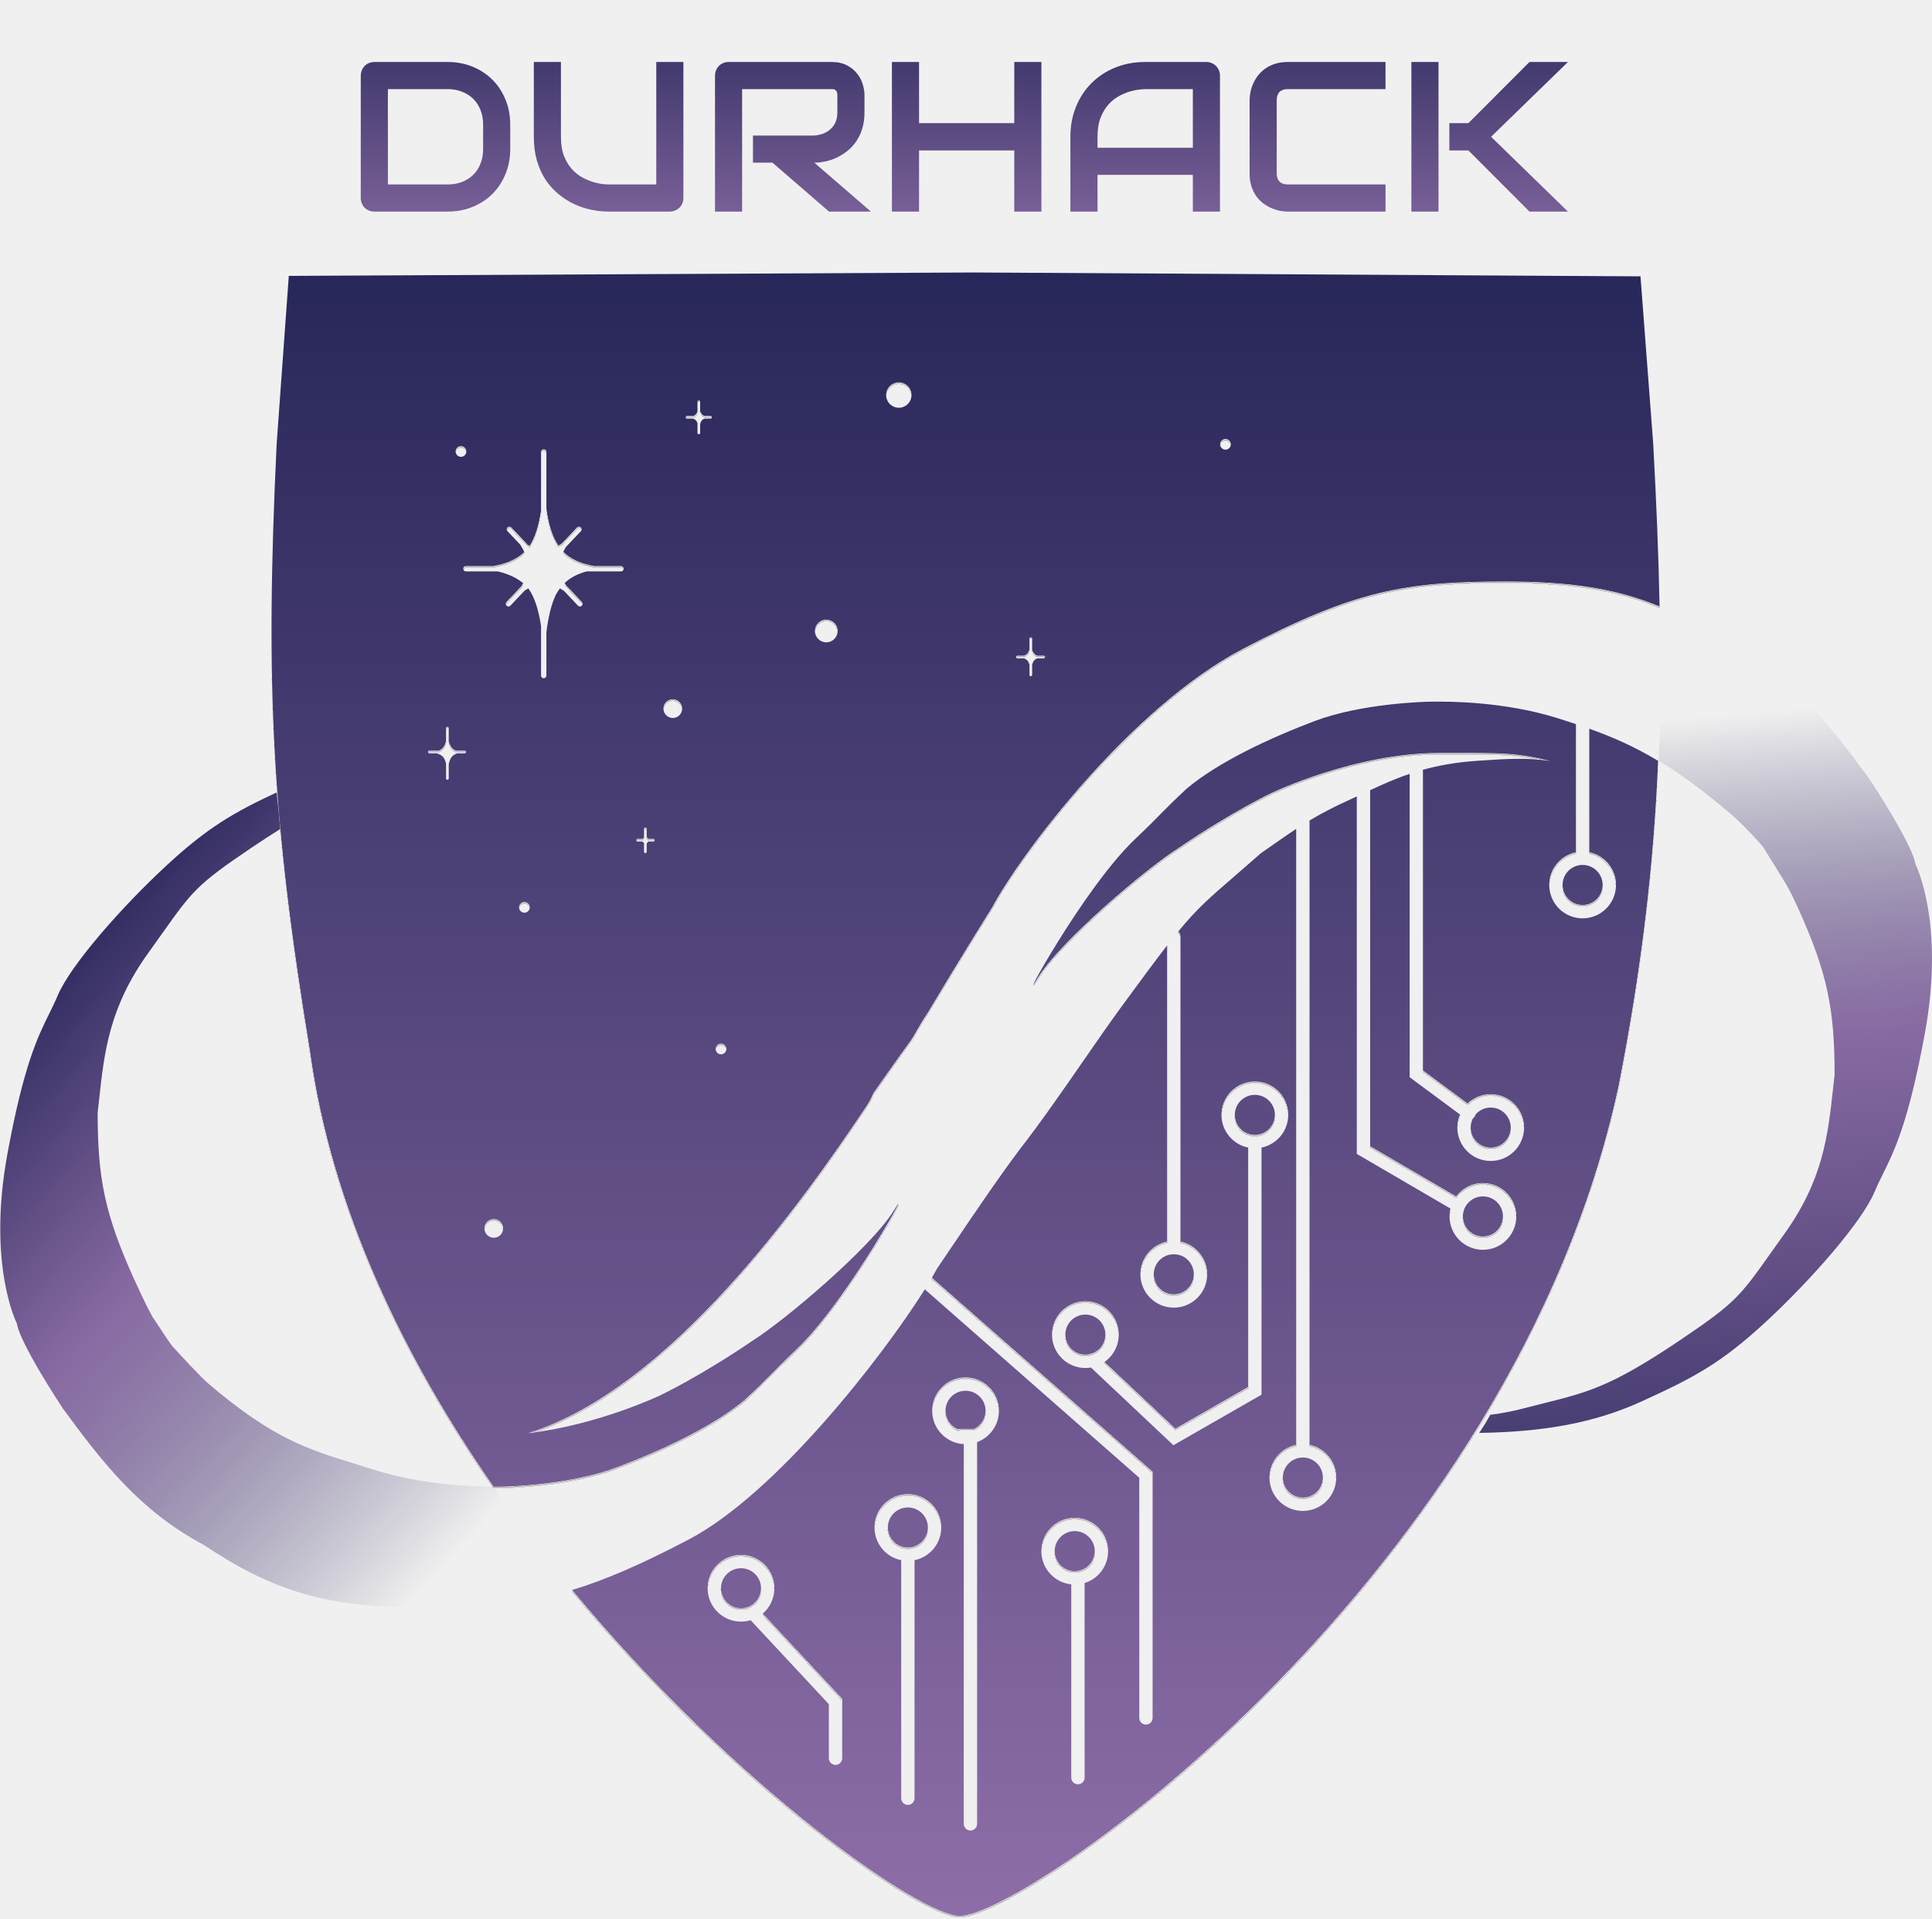
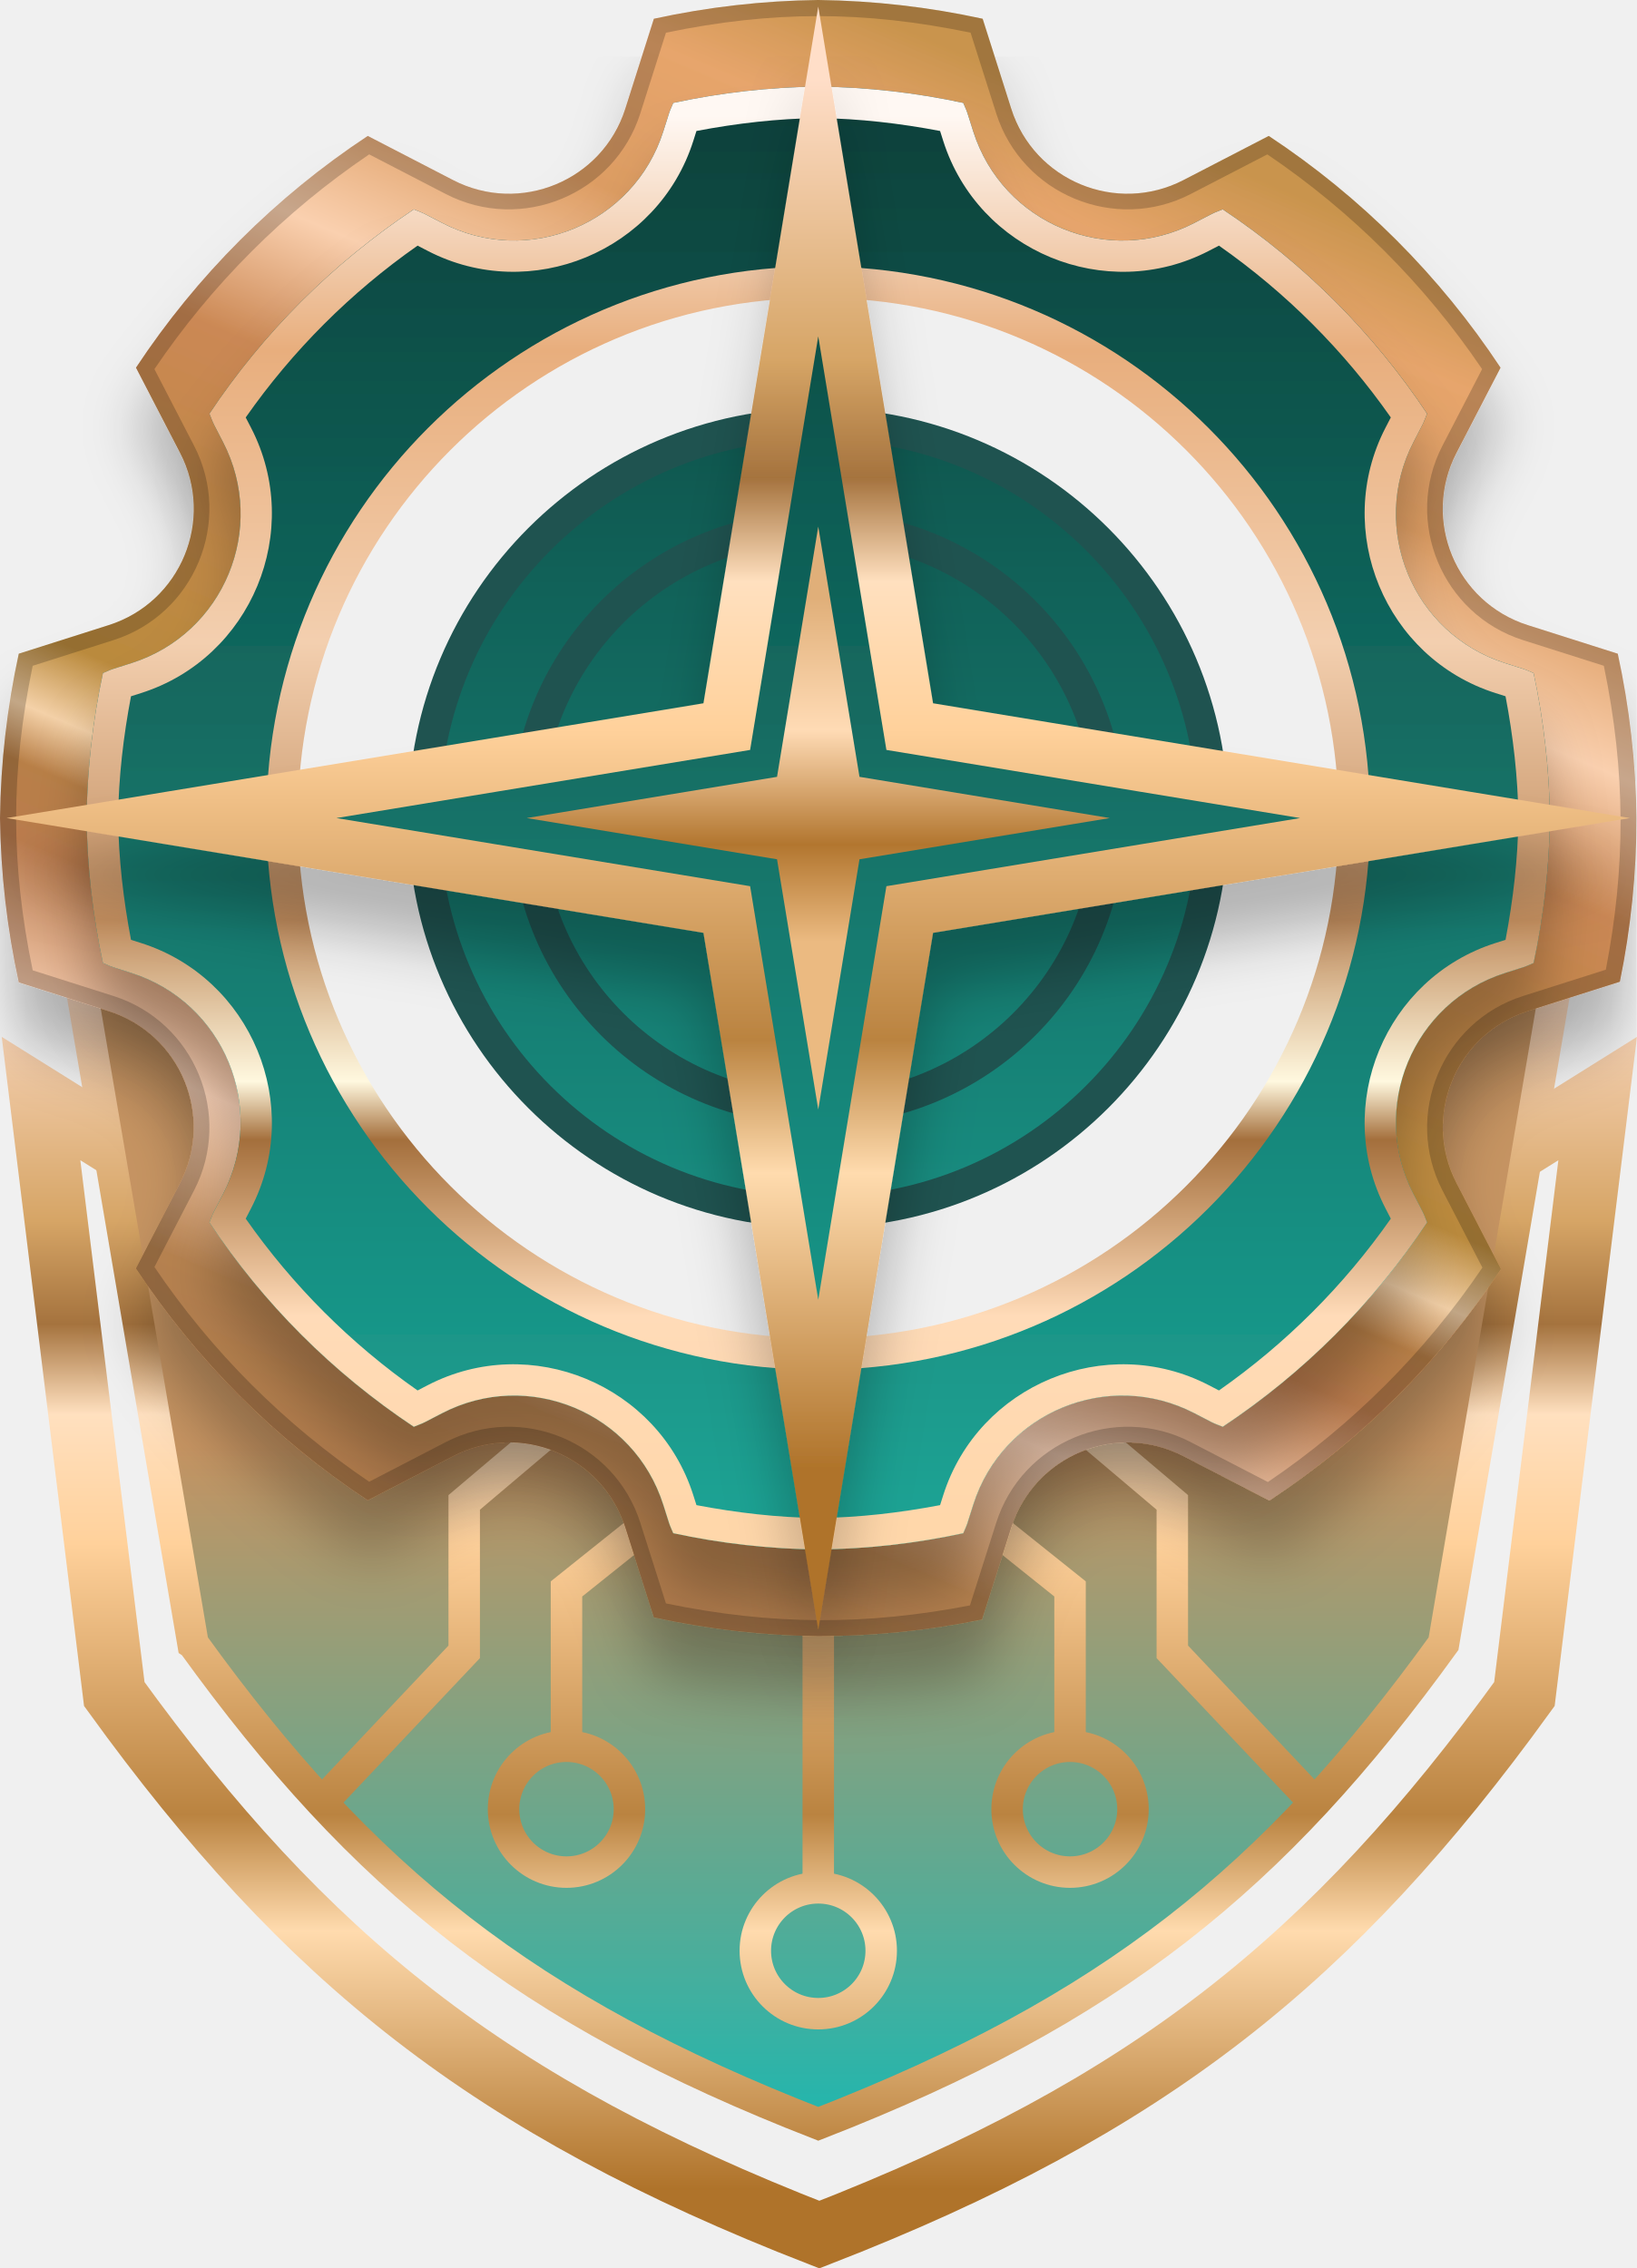
- <svg xmlns="http://www.w3.org/2000/svg" width="7235" height="7183" viewBox="0 0 7235 7183" fill="none">
-   <path d="M1910.78 557.93C1910.78 592.044 1904.79 623.424 1892.81 652.07C1881.09 680.716 1864.81 705.456 1843.98 726.289C1823.15 746.862 1798.41 763.008 1769.76 774.727C1741.11 786.445 1709.99 792.305 1676.4 792.305H1402.18C1394.89 792.305 1388.12 791.003 1381.87 788.398C1375.62 785.794 1370.15 782.279 1365.46 777.852C1361.04 773.164 1357.52 767.695 1354.92 761.445C1352.31 755.195 1351.01 748.424 1351.01 741.133V283.32C1351.01 276.289 1352.31 269.648 1354.92 263.398C1357.52 257.148 1361.04 251.68 1365.46 246.992C1370.15 242.305 1375.62 238.659 1381.87 236.055C1388.12 233.451 1394.89 232.148 1402.18 232.148H1676.4C1709.99 232.148 1741.11 238.008 1769.76 249.727C1798.41 261.445 1823.15 277.721 1843.98 298.555C1864.81 319.128 1881.09 343.867 1892.81 372.773C1904.79 401.419 1910.78 432.669 1910.78 466.523V557.93ZM1809.21 466.523C1809.21 446.732 1805.96 428.633 1799.45 412.227C1793.2 395.82 1784.21 381.888 1772.49 370.43C1760.78 358.711 1746.71 349.727 1730.31 343.477C1714.16 336.966 1696.19 333.711 1676.4 333.711H1452.57V690.742H1676.4C1696.19 690.742 1714.16 687.617 1730.31 681.367C1746.71 674.857 1760.78 665.872 1772.49 654.414C1784.21 642.695 1793.2 628.763 1799.45 612.617C1805.96 596.211 1809.21 577.982 1809.21 557.93V466.523ZM2559.21 741.133C2559.21 748.424 2557.91 755.195 2555.31 761.445C2552.7 767.695 2549.06 773.164 2544.37 777.852C2539.68 782.279 2534.21 785.794 2527.96 788.398C2521.71 791.003 2515.07 792.305 2508.04 792.305H2279.13C2257.52 792.305 2235.65 789.961 2213.51 785.273C2191.37 780.586 2169.89 773.424 2149.06 763.789C2128.48 753.893 2109.08 741.393 2090.85 726.289C2072.62 711.185 2056.61 693.346 2042.81 672.773C2029.26 651.94 2018.59 628.242 2010.78 601.68C2002.96 574.857 1999.06 545.039 1999.06 512.227V232.148H2100.62V512.227C2100.62 540.872 2104.53 565.091 2112.34 584.883C2120.41 604.674 2130.57 621.211 2142.81 634.492C2155.05 647.773 2168.46 658.19 2183.04 665.742C2197.62 673.294 2211.43 678.893 2224.45 682.539C2237.73 686.185 2249.32 688.529 2259.21 689.57C2269.37 690.352 2276.01 690.742 2279.13 690.742H2457.65V232.148H2559.21V741.133ZM3237.34 420.43C3237.34 443.607 3234.47 464.31 3228.74 482.539C3223.01 500.768 3215.2 516.914 3205.31 530.977C3195.67 544.779 3184.47 556.628 3171.71 566.523C3158.95 576.419 3145.54 584.622 3131.48 591.133C3117.68 597.383 3103.61 601.94 3089.29 604.805C3075.23 607.669 3061.95 609.102 3049.45 609.102L3261.56 792.305H3104.53L2892.81 609.102H2819.76V507.539H3049.45C3062.21 506.497 3073.8 503.893 3084.21 499.727C3094.89 495.299 3104 489.44 3111.56 482.148C3119.37 474.857 3125.36 466.133 3129.53 455.977C3133.69 445.56 3135.78 433.711 3135.78 420.43V356.367C3135.78 350.638 3134.99 346.341 3133.43 343.477C3132.13 340.352 3130.31 338.138 3127.96 336.836C3125.88 335.273 3123.54 334.362 3120.93 334.102C3118.59 333.841 3116.37 333.711 3114.29 333.711H2779.13V792.305H2677.57V283.32C2677.57 276.289 2678.87 269.648 2681.48 263.398C2684.08 257.148 2687.6 251.68 2692.03 246.992C2696.71 242.305 2702.18 238.659 2708.43 236.055C2714.68 233.451 2721.45 232.148 2728.74 232.148H3114.29C3136.95 232.148 3156.09 236.315 3171.71 244.648C3187.34 252.721 3199.97 263.008 3209.6 275.508C3219.5 287.747 3226.53 301.029 3230.7 315.352C3235.12 329.674 3237.34 343.086 3237.34 355.586V420.43ZM3441.63 461.055H3798.28V232.148H3899.84V792.305H3798.28V563.398H3441.63V792.305H3340.07V232.148H3441.63V461.055ZM4568.59 792.305H4467.03V654.805H4109.99V792.305H4008.43V512.227C4008.43 471.341 4015.46 433.711 4029.53 399.336C4043.59 364.961 4063.12 335.404 4088.12 310.664C4113.12 285.924 4142.68 266.654 4176.79 252.852C4210.91 239.049 4248.15 232.148 4288.51 232.148H4517.42C4524.45 232.148 4531.09 233.451 4537.34 236.055C4543.59 238.659 4549.06 242.305 4553.74 246.992C4558.43 251.68 4562.08 257.148 4564.68 263.398C4567.29 269.648 4568.59 276.289 4568.59 283.32V792.305ZM4109.99 553.242H4467.03V333.711H4288.51C4285.38 333.711 4278.74 334.232 4268.59 335.273C4258.69 336.055 4247.1 338.268 4233.82 341.914C4220.8 345.56 4207 351.159 4192.42 358.711C4177.83 366.263 4164.42 376.68 4152.18 389.961C4139.94 403.242 4129.79 419.909 4121.71 439.961C4113.9 459.753 4109.99 483.841 4109.99 512.227V553.242ZM5188.51 792.305H4822.1C4812.73 792.305 4802.57 791.263 4791.63 789.18C4780.96 786.836 4770.28 783.32 4759.6 778.633C4749.19 773.945 4739.16 767.956 4729.53 760.664C4719.89 753.112 4711.3 744.128 4703.74 733.711C4696.45 723.034 4690.59 710.794 4686.17 696.992C4681.74 682.93 4679.53 667.174 4679.53 649.727V374.727C4679.53 365.352 4680.57 355.326 4682.65 344.648C4684.99 333.711 4688.51 323.034 4693.2 312.617C4697.88 301.94 4704 291.784 4711.56 282.148C4719.11 272.513 4728.09 264.049 4738.51 256.758C4749.19 249.206 4761.43 243.216 4775.23 238.789C4789.03 234.362 4804.66 232.148 4822.1 232.148H5188.51V333.711H4822.1C4808.82 333.711 4798.67 337.227 4791.63 344.258C4784.6 351.289 4781.09 361.706 4781.09 375.508V649.727C4781.09 662.747 4784.6 672.904 4791.63 680.195C4798.93 687.227 4809.08 690.742 4822.1 690.742H5188.51V792.305ZM5871.71 792.305H5727.57L5499.06 563.398H5427.57V461.055H5499.06L5727.57 232.148H5871.71L5583.82 512.227L5871.71 792.305ZM5386.95 792.305H5285.38V232.148H5386.95V792.305Z" fill="url(#paint0_linear_27_477)" />
-   <path fill-rule="evenodd" clip-rule="evenodd" d="M6216.9 2264.69C6220.69 2465.55 6219.41 2657.6 6211.48 2848.38C6291.59 2896.88 6378.61 2960.24 6482.09 3048.41C6522.61 3082.95 6596.45 3161.38 6605.67 3176.52C6625.3 3208.77 6640.47 3232.92 6653.01 3252.9L6653.02 3252.91L6653.02 3252.91C6687.39 3307.65 6702.04 3330.98 6734.73 3403.39C6843.58 3644.49 6870.22 3779.09 6870.22 4024C6868.33 4040.44 6866.56 4056.75 6864.8 4072.95L6864.8 4072.95C6845.27 4252.45 6827.15 4419.01 6680.09 4623.31C6660.69 4650.27 6643.72 4674.17 6628.49 4695.63L6628.47 4695.67L6628.47 4695.67C6517.9 4851.47 6498.67 4878.57 6298.55 5013.6C6035.89 5190.83 5951.41 5211.97 5779.24 5255.05L5779.1 5255.08L5779.03 5255.1C5754.44 5261.25 5728.05 5267.86 5699.1 5275.43C5664.9 5284.37 5624.85 5292.01 5580.63 5297.8C5568 5321.12 5554.2 5343.76 5539.3 5365.65C5773.43 5361.98 5965.72 5330.58 6146.14 5248.35C6338.87 5160.5 6442.02 5107.49 6611.39 4950.97C6780.76 4794.45 6972.65 4576.09 7020.3 4462.12C7030.07 4438.77 7040.49 4417.69 7051.54 4395.34L7051.57 4395.29L7051.62 4395.18L7051.67 4395.07L7051.7 4395.02C7094.56 4308.37 7146.98 4202.38 7208.05 3870.7C7284.95 3453.02 7172.6 3234.93 7172.6 3234.93C7172.6 3234.93 7173.84 3182.85 7001.74 2918.46C6846.64 2706.54 6709.15 2532.27 6473.37 2406.21C6383.97 2346.58 6301.67 2300.06 6216.9 2264.69Z" fill="url(#paint1_linear_27_477)" />
-   <path fill-rule="evenodd" clip-rule="evenodd" d="M1395.77 5502.19C1586.1 5563.15 1780.22 5566.36 1848.4 5566.31C1942.41 5702.89 2041.4 5833.34 2142.56 5956.65C1969.01 6009.3 1813.98 6020.54 1596.64 6020.54C1222.05 6020.54 1022.27 5957.95 762.542 5784.71C526.766 5658.65 389.277 5484.39 234.173 5272.46C62.072 5008.08 63.313 4955.99 63.313 4955.99C63.313 4955.99 -49.034 4737.9 27.864 4320.22C88.93 3988.54 141.354 3882.55 184.215 3795.9C195.327 3773.43 205.797 3752.27 215.608 3728.8C263.259 3614.83 455.153 3396.48 624.523 3239.96C777.357 3098.71 876.271 3041.76 1035.75 2967.43C1041.09 3011.76 1045.52 3057.56 1049.27 3104.49C1015.7 3125.36 978.74 3149.4 937.359 3177.33C737.247 3312.35 718.014 3339.46 607.445 3495.26L607.434 3495.27C592.2 3516.74 575.233 3540.65 555.82 3567.62C408.764 3771.92 390.643 3938.48 371.115 4117.97C369.353 4134.17 367.579 4150.48 365.697 4166.93C365.697 4411.83 392.337 4546.44 501.18 4787.53C545.799 4886.36 572.751 4936.86 578.267 4941.81C578.667 4942.17 583.681 4949.82 590.87 4960.79L590.88 4960.81C608.315 4987.41 638.526 5033.52 646.728 5042.44L641.995 5037.29C677.075 5075.47 751.351 5156.31 781.758 5182.22C1020.83 5385.95 1150.11 5425.94 1326.16 5480.39C1348.51 5487.31 1371.6 5494.45 1395.77 5502.19Z" fill="url(#paint2_linear_27_477)" />
-   <g filter="url(#filter0_d_27_477)">
-     <path fill-rule="evenodd" clip-rule="evenodd" d="M6143.32 1034.79L6191.08 1662.99C6202.73 1878.26 6211.12 2078.65 6214.77 2270.89C6053.27 2204.16 5882.8 2177.51 5637.14 2177.51C5262.55 2177.51 5073.04 2210.59 4654.79 2429.64C4236.54 2648.7 3824.14 3194.45 3715.28 3398.48C3715.28 3398.48 3602.02 3578.28 3472.91 3794.82C3457.96 3815.88 3442.84 3842.36 3431 3863.09L3430.98 3863.12L3430.98 3863.12C3423.08 3876.95 3416.65 3888.22 3412.71 3893.6C3382.74 3934.51 3351.61 3978.69 3319.59 4024.14L3319.59 4024.14L3319.5 4024.26C3303.5 4046.97 3287.27 4070 3270.85 4093.1C3264.22 4109.81 3255.01 4127.09 3243.05 4144.96C2996.47 4513.24 2506.95 5200.29 1977.6 5366.85C2241.21 5335.7 2471.55 5225.3 2471.55 5225.3C2471.55 5225.3 2618.62 5156.18 2817.59 5020.74C2937.5 4945.65 3262.45 4670.88 3346.99 4533.12C3431.52 4395.35 3179.46 4864.25 2985.56 5050.01C2930.77 5102.33 2906.48 5127.02 2884.82 5149.04L2884.81 5149.06C2861.52 5172.74 2841.25 5193.35 2789.32 5241.92C2670.72 5340.92 2484.28 5428.5 2312.02 5494.01C2139.75 5559.52 1906.23 5567.19 1867.98 5567.19C1866.1 5567.19 1863.78 5567.2 1861.05 5567.22H1861.03H1861.03H1861.01H1860.98H1860.95H1860.9H1860.85H1860.79H1860.71H1860.61H1860.49C1857.05 5567.23 1852.97 5567.25 1848.29 5567.26C1513.31 5085.32 1241.66 4526.34 1160.73 3935.33C1018.58 3070.2 992.568 2572.78 1035.95 1662.99L1081.52 1033.06L3648.66 1020.3L6143.32 1034.79ZM2142.45 5953.79C2756.4 6694.9 3450.31 7175.87 3594.8 7174.26C3847.94 7171.44 5665.22 5904.97 6061.46 4065.93C6148.39 3622.12 6193.01 3238.18 6209.36 2848.89C6119.2 2794.85 6037.81 2759.45 5951.6 2728.65V3191.26C6008.66 3202.85 6051.6 3253.29 6051.6 3313.76C6051.6 3382.8 5995.64 3438.76 5926.6 3438.76C5857.57 3438.76 5801.6 3382.8 5801.6 3313.76C5801.6 3253.29 5844.55 3202.85 5901.6 3191.26V2711.42C5880.87 2704.5 5859.73 2697.69 5838.01 2690.8C5633.96 2626.08 5425.54 2627.09 5372.64 2627.34L5372.6 2627.35C5369.88 2627.36 5367.57 2627.37 5365.7 2627.37C5327.45 2627.37 5093.92 2635.05 4921.66 2700.56C4749.4 2766.06 4562.96 2853.64 4444.36 2952.64C4392.43 3001.22 4372.16 3021.83 4348.86 3045.51L4348.86 3045.51C4327.2 3067.54 4302.92 3092.23 4248.11 3144.55C4054.22 3330.31 3802.15 3799.21 3886.69 3661.44C3971.23 3523.68 4296.18 3248.91 4416.09 3173.83C4615.05 3038.38 4762.13 2969.27 4762.13 2969.27C4762.13 2969.27 5074.33 2819.62 5387.75 2819.62C5409.19 2819.62 5429.09 2819.59 5447.69 2819.56C5623.88 2819.26 5682.46 2819.16 5806.27 2849.78C5716.34 2836.4 5642.86 2841.37 5536.79 2848.54L5529.8 2849.01C5451.84 2854.27 5385.89 2866.57 5328.02 2882.64C5328.44 2884.47 5328.67 2886.37 5328.67 2888.32V4008.31L5495.84 4132.14C5518.3 4110.55 5548.82 4097.28 5582.44 4097.28C5651.48 4097.28 5707.44 4153.25 5707.44 4222.28C5707.44 4291.32 5651.48 4347.28 5582.44 4347.28C5513.41 4347.28 5457.44 4291.32 5457.44 4222.28C5457.44 4204.9 5460.99 4188.34 5467.4 4173.3L5288.79 4040.99L5278.67 4033.5V4020.91V2897.81C5223.52 2916.39 5175.73 2937.95 5130.96 2958.9V4292.13L5453.17 4480.09C5475.96 4449.64 5512.32 4429.94 5553.28 4429.94C5622.32 4429.94 5678.28 4485.91 5678.28 4554.94C5678.28 4623.98 5622.32 4679.94 5553.28 4679.94C5484.25 4679.94 5428.28 4623.98 5428.28 4554.94C5428.28 4544.8 5429.49 4534.94 5431.77 4525.49L5093.36 4328.09L5080.96 4320.85V4306.49V2982.33C5073.92 2985.59 5066.93 2988.8 5059.94 2991.93C4996.1 3020.62 4946.91 3046.68 4903.96 3072.37V5410.26C4961.02 5421.85 5003.96 5472.29 5003.96 5532.76C5003.96 5601.8 4948 5657.76 4878.96 5657.76C4809.92 5657.76 4753.96 5601.8 4753.96 5532.76C4753.96 5472.29 4796.9 5421.85 4853.96 5410.26V3103.77C4826.78 3121.61 4800.94 3139.71 4773.65 3158.83L4773.65 3158.83L4773.64 3158.84C4757.3 3170.29 4740.44 3182.1 4722.45 3194.45C4684.22 3228.11 4652.11 3255.87 4624.24 3279.96L4624.24 3279.96C4528.82 3362.44 4483.22 3401.85 4412.43 3487.88C4417.49 3492.46 4420.67 3499.07 4420.67 3506.43V4646.56C4420.67 4647.4 4420.63 4648.22 4420.55 4649.04C4477.66 4660.57 4520.67 4711.04 4520.67 4771.56C4520.67 4840.6 4464.7 4896.56 4395.67 4896.56C4326.63 4896.56 4270.67 4840.6 4270.67 4771.56C4270.67 4711.04 4313.67 4660.57 4370.79 4649.04C4370.71 4648.22 4370.67 4647.4 4370.67 4646.56V3540.22C4327.65 3595.53 4274.04 3667.96 4199.22 3770.25C4155 3830.7 4106.31 3901.04 4055.83 3973.97L4055.82 3973.98L4055.81 3973.99L4055.81 3974L4055.78 3974.03L4055.77 3974.05L4055.76 3974.06C3978.52 4085.65 3897.07 4203.31 3820.97 4300.96C3739.73 4409.08 3658.06 4529.94 3574.17 4654.07L3574.04 4654.27L3573.84 4654.56C3552.52 4686.12 3531.05 4717.9 3509.4 4749.72C3503.74 4760.32 3497.16 4771.99 3489.74 4784.64L4307.85 5503.44L4316.35 5510.91V5522.23V6432.73C4316.35 6446.53 4305.16 6457.73 4291.35 6457.73C4277.54 6457.73 4266.35 6446.53 4266.35 6432.73V5533.54L3463.33 4828C3303.73 5082 2905.12 5594.05 2578.89 5764.92C2403.3 5856.88 2268.02 5916.07 2142.45 5953.79ZM5521.47 4182.24C5519.85 4184.42 5517.95 4186.27 5515.84 4187.76C5510.48 4198.09 5507.44 4209.83 5507.44 4222.28C5507.44 4263.7 5541.02 4297.28 5582.44 4297.28C5623.86 4297.28 5657.44 4263.7 5657.44 4222.28C5657.44 4180.86 5623.86 4147.28 5582.44 4147.28C5559.76 4147.28 5539.43 4157.35 5525.68 4173.26C5524.91 4176.41 5523.52 4179.47 5521.47 4182.24ZM3365.91 1526.81C3392.12 1526.81 3413.36 1505.57 3413.36 1479.36C3413.36 1453.15 3392.12 1431.91 3365.91 1431.91C3339.71 1431.91 3318.46 1453.15 3318.46 1479.36C3318.46 1505.57 3339.71 1526.81 3365.91 1526.81ZM2621.94 1539.15C2624.21 1545.73 2627.42 1550.63 2631.86 1554.2C2633.57 1555.52 2635.45 1556.65 2637.53 1557.63H2660.48C2663.24 1557.63 2665.48 1559.87 2665.48 1562.63C2665.48 1565.39 2663.24 1567.63 2660.48 1567.63H2636.9C2631.84 1570.22 2627.97 1573.92 2625.05 1579.07C2623.87 1581.44 2622.84 1584.12 2621.94 1587.13V1621.12C2621.94 1623.88 2619.7 1626.12 2616.94 1626.12C2614.18 1626.12 2611.94 1623.88 2611.94 1621.12V1584.32C2610.57 1580.6 2608.92 1577.46 2606.92 1574.82C2604.17 1571.84 2600.76 1569.48 2596.58 1567.63H2572.97C2570.21 1567.63 2567.97 1565.39 2567.97 1562.63C2567.97 1559.87 2570.21 1557.63 2572.97 1557.63H2596.94C2601.32 1555.6 2604.84 1552.89 2607.64 1549.36C2609.32 1546.96 2610.74 1544.19 2611.94 1540.98V1504.57C2611.94 1501.81 2614.18 1499.57 2616.94 1499.57C2619.7 1499.57 2621.94 1501.81 2621.94 1504.57V1539.15ZM3865.21 2433.53C3867.74 2440.99 3871.31 2446.55 3876.22 2450.62C3878.51 2452.44 3881.09 2453.96 3883.99 2455.22H3908.48C3911.24 2455.22 3913.48 2457.46 3913.48 2460.22C3913.48 2462.98 3911.24 2465.22 3908.48 2465.22H3883.58C3877.06 2468.21 3872.19 2472.71 3868.62 2479.21C3867.33 2481.87 3866.19 2484.87 3865.21 2488.23V2527.09C3865.21 2529.85 3862.97 2532.09 3860.21 2532.09C3857.45 2532.09 3855.21 2529.85 3855.21 2527.09V2489.14C3853.48 2483.12 3851.23 2478.24 3848.35 2474.33C3844.84 2470.43 3840.4 2467.45 3834.8 2465.22H3810.35C3807.59 2465.22 3805.35 2462.98 3805.35 2460.22C3805.35 2457.46 3807.59 2455.22 3810.35 2455.22H3835.76C3841.33 2452.82 3845.72 2449.51 3849.16 2445.05C3851.66 2441.39 3853.65 2436.94 3855.21 2431.58V2391.36C3855.21 2388.6 3857.45 2386.36 3860.21 2386.36C3862.97 2386.36 3865.21 2388.6 3865.21 2391.36V2433.53ZM1607.91 2820.81H1635.16C1646.32 2823.93 1654.61 2828.79 1660.67 2835.93C1664.94 2842.08 1668.12 2849.99 1670.42 2860.05V2914.98C1670.42 2917.74 1672.66 2919.98 1675.42 2919.98C1678.19 2919.98 1680.42 2917.74 1680.42 2914.98V2861.23C1682.01 2853.92 1683.97 2847.72 1686.37 2842.49C1692.15 2831.35 1700.62 2824.57 1712.68 2820.81H1740.13C1742.89 2820.81 1745.13 2818.57 1745.13 2815.81C1745.13 2813.05 1742.89 2810.81 1740.13 2810.81H1707.09C1702.91 2809.02 1699.23 2806.8 1696.01 2804.09C1688.65 2797.63 1683.66 2788.36 1680.42 2775.41V2726.49C1680.42 2723.73 1678.19 2721.49 1675.42 2721.49C1672.66 2721.49 1670.42 2723.73 1670.42 2726.49V2774.34C1668.31 2783.43 1665.46 2790.76 1661.7 2796.61C1657.09 2802.95 1651.11 2807.56 1643.45 2810.81H1607.91C1605.14 2810.81 1602.91 2813.05 1602.91 2815.81C1602.91 2818.57 1605.14 2820.81 1607.91 2820.81ZM2421.71 3133.57C2423.01 3136.41 2424.63 3138.69 2426.64 3140.5C2426.91 3140.74 2427.2 3140.97 2427.49 3141.19H2446.26C2449.02 3141.19 2451.26 3143.43 2451.26 3146.19C2451.26 3148.95 2449.02 3151.19 2446.26 3151.19H2428.42C2425.85 3152.99 2423.81 3155.4 2422.22 3158.55C2422.05 3158.95 2421.88 3159.35 2421.71 3159.77V3188.5V3189.56C2421.71 3192.32 2419.47 3194.56 2416.71 3194.56C2413.95 3194.56 2411.71 3192.32 2411.71 3189.56V3188.5V3157.54C2411.32 3156.81 2410.91 3156.12 2410.47 3155.47C2409.08 3153.78 2407.43 3152.37 2405.49 3151.19H2387.8C2385.04 3151.19 2382.8 3148.95 2382.8 3146.19C2382.8 3143.43 2385.04 3141.19 2387.8 3141.19H2406.87C2408.43 3140.01 2409.78 3138.62 2410.94 3136.98C2411.2 3136.55 2411.46 3136.11 2411.71 3135.65V3103.89C2411.71 3101.13 2413.95 3098.89 2416.71 3098.89C2419.47 3098.89 2421.71 3101.13 2421.71 3103.89V3133.57ZM2026.13 1911.68V1692.25C2026.13 1686.73 2030.61 1682.25 2036.13 1682.25C2041.65 1682.25 2046.13 1686.73 2046.13 1692.25V1904.85C2054.32 1964.68 2068.46 2009.65 2090.88 2042.94C2095.23 2040.61 2099.64 2038.02 2104.12 2035.18L2160.9 1975.19C2164.7 1971.18 2171.03 1971.01 2175.04 1974.81C2179.05 1978.6 2179.22 1984.93 2175.43 1988.94L2118.73 2048.84C2115.31 2054.72 2112.3 2060.49 2109.68 2066.18C2113.23 2069.83 2116.94 2073.29 2120.8 2076.56C2147.45 2098.11 2181.71 2111.8 2225.31 2119.71H2325.47C2330.99 2119.71 2335.47 2124.19 2335.47 2129.71C2335.47 2135.23 2330.99 2139.71 2325.47 2139.71H2196.97C2163.53 2148.56 2136.54 2162.44 2114.94 2182.86C2116.44 2185.73 2118.03 2188.62 2119.71 2191.55L2178.97 2254.15C2182.76 2258.16 2182.59 2264.49 2178.58 2268.28C2174.57 2272.08 2168.24 2271.91 2164.44 2267.9L2112.6 2213.14C2107.26 2209.45 2102.02 2206.11 2096.87 2203.12C2091.36 2210.43 2086.31 2218.37 2081.67 2226.98C2065.03 2261.93 2053.57 2307.9 2046.13 2367.66V2529.64C2046.13 2535.16 2041.65 2539.64 2036.13 2539.64C2030.61 2539.64 2026.13 2535.16 2026.13 2529.64V2344.72C2016.89 2282.23 2001.75 2236.25 1978.51 2203.1C1973.9 2205.76 1969.19 2208.68 1964.39 2211.88L1911.35 2267.9C1907.56 2271.91 1901.23 2272.09 1897.22 2268.29C1893.21 2264.49 1893.03 2258.16 1896.83 2254.15L1952.89 2194.93C1955.13 2191.14 1957.22 2187.4 1959.15 2183.71C1934.87 2163.47 1903.76 2149.21 1864.28 2139.71H1744.8C1739.28 2139.71 1734.8 2135.23 1734.8 2129.71C1734.8 2124.19 1739.28 2119.71 1744.8 2119.71H1847.32C1897.51 2110.62 1935.42 2094.13 1963.63 2067.26C1959.45 2058.29 1954.33 2049.07 1948.25 2039.53L1900.36 1988.94C1896.56 1984.93 1896.74 1978.6 1900.75 1974.81C1904.76 1971.01 1911.09 1971.18 1914.88 1975.19L1976.63 2040.42C1978.92 2041.73 1981.19 2042.97 1983.45 2044.13C2003.97 2011.97 2017.61 1968.77 2026.13 1911.68ZM3136.79 2362.73C3136.79 2386.21 3117.77 2405.23 3094.29 2405.23C3070.82 2405.23 3051.79 2386.21 3051.79 2362.73C3051.79 2339.26 3070.82 2320.23 3094.29 2320.23C3117.77 2320.23 3136.79 2339.26 3136.79 2362.73ZM1963.82 3417.69C1974.87 3417.69 1983.82 3408.73 1983.82 3397.69C1983.82 3386.64 1974.87 3377.69 1963.82 3377.69C1952.78 3377.69 1943.82 3386.64 1943.82 3397.69C1943.82 3408.73 1952.78 3417.69 1963.82 3417.69ZM1746.24 1690.6C1746.24 1701.65 1737.29 1710.6 1726.24 1710.6C1715.2 1710.6 1706.24 1701.65 1706.24 1690.6C1706.24 1679.56 1715.2 1670.6 1726.24 1670.6C1737.29 1670.6 1746.24 1679.56 1746.24 1690.6ZM4589.16 1683.8C4600.21 1683.8 4609.16 1674.84 4609.16 1663.8C4609.16 1652.75 4600.21 1643.8 4589.16 1643.8C4578.11 1643.8 4569.16 1652.75 4569.16 1663.8C4569.16 1674.84 4578.11 1683.8 4589.16 1683.8ZM2720.13 3928.02C2720.13 3939.07 2711.18 3948.02 2700.13 3948.02C2689.09 3948.02 2680.13 3939.07 2680.13 3928.02C2680.13 3916.98 2689.09 3908.02 2700.13 3908.02C2711.18 3908.02 2720.13 3916.98 2720.13 3928.02ZM2519.5 2688.51C2538.83 2688.51 2554.5 2672.84 2554.5 2653.51C2554.5 2634.18 2538.83 2618.51 2519.5 2618.51C2500.17 2618.51 2484.5 2634.18 2484.5 2653.51C2484.5 2672.84 2500.17 2688.51 2519.5 2688.51ZM1884.12 4599.84C1884.12 4619.17 1868.45 4634.84 1849.12 4634.84C1829.79 4634.84 1814.12 4619.17 1814.12 4599.84C1814.12 4580.51 1829.79 4564.84 1849.12 4564.84C1868.45 4564.84 1884.12 4580.51 1884.12 4599.84ZM4099.63 5808.38C4099.63 5849.8 4066.06 5883.38 4024.63 5883.38C3983.21 5883.38 3949.63 5849.8 3949.63 5808.38C3949.63 5766.96 3983.21 5733.38 4024.63 5733.38C4066.06 5733.38 4099.63 5766.96 4099.63 5808.38ZM4149.63 5808.38C4149.63 5864.53 4112.61 5912.03 4061.65 5927.81L4061.65 6656.34C4061.65 6670.14 4050.46 6681.34 4036.65 6681.34C4022.84 6681.34 4011.65 6670.14 4011.65 6656.34L4011.65 5932.71C3948.71 5926.22 3899.63 5873.03 3899.63 5808.38C3899.63 5739.35 3955.6 5683.38 4024.63 5683.38C4093.67 5683.38 4149.63 5739.35 4149.63 5808.38ZM5926.6 3388.76C5968.03 3388.76 6001.6 3355.19 6001.6 3313.76C6001.6 3272.34 5968.03 3238.76 5926.6 3238.76C5885.18 3238.76 5851.6 3272.34 5851.6 3313.76C5851.6 3355.19 5885.18 3388.76 5926.6 3388.76ZM5553.28 4629.94C5594.7 4629.94 5628.28 4596.36 5628.28 4554.94C5628.28 4513.52 5594.7 4479.94 5553.28 4479.94C5511.86 4479.94 5478.28 4513.52 5478.28 4554.94C5478.28 4596.36 5511.86 4629.94 5553.28 4629.94ZM4774.18 4174.69C4774.18 4216.11 4740.61 4249.69 4699.18 4249.69C4657.76 4249.69 4624.18 4216.11 4624.18 4174.69C4624.18 4133.26 4657.76 4099.69 4699.18 4099.69C4740.61 4099.69 4774.18 4133.26 4774.18 4174.69ZM4724.06 4297.21C4781.18 4285.67 4824.18 4235.2 4824.18 4174.69C4824.18 4105.65 4768.22 4049.69 4699.18 4049.69C4630.15 4049.69 4574.18 4105.65 4574.18 4174.69C4574.18 4235.2 4617.19 4285.67 4674.31 4297.21C4674.23 4298.02 4674.18 4298.85 4674.18 4299.69V5193.53L4401.53 5349.91L4136.19 5099.95C4168.43 5077.34 4189.51 5039.9 4189.51 4997.53C4189.51 4928.5 4133.55 4872.53 4064.51 4872.53C3995.48 4872.53 3939.51 4928.5 3939.51 4997.53C3939.51 5066.57 3995.48 5122.53 4064.51 5122.53C4071.63 5122.53 4078.61 5121.94 4085.4 5120.8L4380.74 5399.01L4394.24 5411.73L4410.32 5402.5L4711.62 5229.7L4724.18 5222.5V5208.01V4299.69C4724.18 4298.85 4724.14 4298.02 4724.06 4297.21ZM4090.64 5067.86C4119.18 5057.25 4139.51 5029.77 4139.51 4997.53C4139.51 4956.11 4105.93 4922.53 4064.51 4922.53C4023.09 4922.53 3989.51 4956.11 3989.51 4997.53C3989.51 5038.95 4023.09 5072.53 4064.51 5072.53C4069.85 5072.53 4075.05 5071.98 4080.07 5070.92C4083.36 5069.1 4086.98 5068.08 4090.64 5067.86ZM4470.67 4771.56C4470.67 4812.98 4437.09 4846.56 4395.67 4846.56C4354.25 4846.56 4320.67 4812.98 4320.67 4771.56C4320.67 4730.14 4354.25 4696.56 4395.67 4696.56C4437.09 4696.56 4470.67 4730.14 4470.67 4771.56ZM2774.96 6022.26C2816.38 6022.26 2849.96 5988.69 2849.96 5947.26C2849.96 5905.84 2816.38 5872.26 2774.96 5872.26C2733.54 5872.26 2699.96 5905.84 2699.96 5947.26C2699.96 5988.69 2733.54 6022.26 2774.96 6022.26ZM2856.25 6042.23C2883.01 6019.3 2899.96 5985.26 2899.96 5947.26C2899.96 5878.23 2844 5822.26 2774.96 5822.26C2705.93 5822.26 2649.96 5878.23 2649.96 5947.26C2649.96 6016.3 2705.93 6072.26 2774.96 6072.26C2787.49 6072.26 2799.58 6070.42 2810.99 6066.99L3103.86 6381.3V6583.81C3103.86 6597.62 3115.06 6608.81 3128.86 6608.81C3142.67 6608.81 3153.86 6597.62 3153.86 6583.81V6371.46V6361.61L3147.15 6354.41L2856.25 6042.23ZM3474.8 5719.76C3474.8 5761.19 3441.22 5794.76 3399.8 5794.76C3358.38 5794.76 3324.8 5761.19 3324.8 5719.76C3324.8 5678.34 3358.38 5644.76 3399.8 5644.76C3441.22 5644.76 3474.8 5678.34 3474.8 5719.76ZM3524.8 5719.76C3524.8 5780.24 3481.85 5830.68 3424.8 5842.26V6733.47C3424.8 6747.28 3413.6 6758.47 3399.8 6758.47C3385.99 6758.47 3374.8 6747.28 3374.8 6733.47V5842.26C3317.74 5830.68 3274.8 5780.24 3274.8 5719.76C3274.8 5650.73 3330.76 5594.76 3399.8 5594.76C3468.83 5594.76 3524.8 5650.73 3524.8 5719.76ZM3647.87 5350.59C3673.25 5338.57 3690.81 5312.72 3690.81 5282.76C3690.81 5241.34 3657.23 5207.76 3615.81 5207.76C3574.39 5207.76 3540.81 5241.34 3540.81 5282.76C3540.81 5314.37 3560.36 5341.41 3588.03 5352.45C3590.95 5351.25 3594.15 5350.59 3597.51 5350.59H3634.12H3647.87ZM3659.12 5400.06C3706.81 5382.44 3740.81 5336.58 3740.81 5282.76C3740.81 5213.73 3684.85 5157.76 3615.81 5157.76C3546.78 5157.76 3490.81 5213.73 3490.81 5282.76C3490.81 5349.55 3543.2 5404.11 3609.12 5407.59V6829.42C3609.12 6843.23 3620.31 6854.42 3634.12 6854.42C3647.93 6854.42 3659.12 6843.23 3659.12 6829.42V5400.06ZM4953.96 5532.76C4953.96 5574.19 4920.38 5607.76 4878.96 5607.76C4837.54 5607.76 4803.96 5574.19 4803.96 5532.76C4803.96 5491.34 4837.54 5457.76 4878.96 5457.76C4920.38 5457.76 4953.96 5491.34 4953.96 5532.76Z" fill="url(#paint3_linear_27_477)" />
+ <svg xmlns="http://www.w3.org/2000/svg" xmlns:xlink="http://www.w3.org/1999/xlink" viewBox="0 0 290 402" fill="none">
+   <defs>
+     <linearGradient id="f">
+       <stop offset=".41" stop-color="#c69462" />
+       <stop offset="1" stop-color="#21b6ae" />
+     </linearGradient>
+     <linearGradient id="a">
+       <stop offset="0" stop-color="#ac7649" />
+       <stop offset=".14" stop-color="#b68250" />
+       <stop offset=".23" stop-color="#fbd3b8" />
+       <stop offset=".32" stop-color="#bb7c4e" />
+       <stop offset=".36" stop-color="#b87f47" />
+       <stop offset=".39" stop-color="#f4d1a8" />
+       <stop offset=".43" stop-color="#ba8a3d" />
+       <stop offset=".625" stop-color="#cb8854" />
+       <stop offset=".7" stop-color="#fad0af" />
+       <stop offset=".782" stop-color="#dd9d63" />
+       <stop offset=".866" stop-color="#e7a56c" />
+       <stop offset=".929" stop-color="#c9944d" />
+     </linearGradient>
+     <linearGradient id="c">
+       <stop offset="0" stop-color="#e0af79" />
+       <stop offset=".3" stop-color="#ffdbb5" />
+       <stop offset=".56" stop-color="#b2762f" />
+       <stop offset=".78" stop-color="#ebba81" />
+     </linearGradient>
+     <linearGradient id="b">
+       <stop offset="0" stop-color="#ffdec8" />
+       <stop offset=".19" stop-color="#d6a566" />
+       <stop offset=".27" stop-color="#a5733e" />
+       <stop offset=".34" stop-color="#ffe0bf" />
+       <stop offset=".44" stop-color="#ffd19b" />
+       <stop offset=".65" stop-color="#ba8340" />
+       <stop offset=".74" stop-color="#ffdbae" />
+       <stop offset=".94" stop-color="#af732a" />
+     </linearGradient>
+     <linearGradient id="e" x1="15.348" x2="15.348" y1="15.348" y2="274.652" gradientUnits="userSpaceOnUse">
+       <stop offset=".02" stop-color="#fff8f3" />
+       <stop offset=".18" stop-color="#e8ae7d" />
+       <stop offset=".38" stop-color="#f3cfaf" />
+       <stop offset=".57" stop-color="#c08c5d" />
+       <stop offset=".68" stop-color="#fff8df" />
+       <stop offset=".72" stop-color="#a46f3c" />
+       <stop offset=".84" stop-color="#ffdbb8" />
+       <stop offset=".98" stop-color="#ffd7aa" />
+     </linearGradient>
+     <linearGradient id="d" x1="15.35" x2="15.35" y1="274.65" y2="15.35" gradientUnits="userSpaceOnUse">
+       <stop offset="0" stop-color="#1ca596" />
+       <stop offset="1" stop-color="#0b3f39" />
+     </linearGradient>
+     <linearGradient xlink:href="#a" id="k" x1="82.26" x2="206.475" y1="292.767" y2="-.021" gradientUnits="userSpaceOnUse" />
+     <linearGradient xlink:href="#b" id="r" x1="13.942" x2="13.942" y1="13.943" y2="276.058" gradientUnits="userSpaceOnUse" />
+     <linearGradient xlink:href="#c" id="s" x1="105.962" x2="105.962" y1="105.961" y2="184.038" gradientUnits="userSpaceOnUse" />
+     <linearGradient xlink:href="#b" id="g" x1="2.177" x2="2.177" y1="172.885" y2="401.742" gradientUnits="userSpaceOnUse" />
+     <linearGradient xlink:href="#f" id="h" x1="145" x2="145" y1="172.885" y2="376.443" gradientUnits="userSpaceOnUse" />
+     <filter id="p" width="140%" height="140%" x="-20%" y="-20%">
+       <feDropShadow dx="0" dy="10" flood-color="#000" flood-opacity=".25" stdDeviation="5" />
+     </filter>
+     <mask id="j" maskUnits="userSpaceOnUse">
+       <path d="M0 0v402h290V0Zm145 49.94A94.419 95.06 0 0 1 239.418 145 94.419 95.06 0 0 1 145 240.059 94.419 95.06 0 0 1 50.582 145 94.419 95.06 0 0 1 145 49.94" fill="#fff" />
+     </mask>
+   </defs>
+   <g stroke="url(#g)" stroke-width="5.577">
+     <path stroke-width="11.154" d="M29.708 208.75 7.271 194.716l6.491 52.777 6.49 52.777c34.075 47.093 66.526 73.076 124.94 95.81 58.413-22.734 90.865-48.717 124.94-95.81l12.98-105.554-23.42 14.65" />
+     <path fill="url(#h)" d="M34.2 291.339 14.054 173.059l4.179-4.179 13.931-2.786 5.572 9.751 20.896 44.577 18.11 11.145 68.259 29.254 80.796-32.04 11.144-23.681 18.859-29.254 10.395-9.751h5.573l4.178 6.965-20.145 118.28c-30.217 41.831-58.996 64.91-110.799 85.104-51.803-20.194-80.582-43.273-110.8-85.104Z" />
+     <path d="M145 287.168v47.947m30.674-64.634 13.942 11.154v26.49m-.001-57.164 18.125 15.337v26.49l23.702 25.097m-131.057-66.924-18.125 15.337v26.49l-23.702 25.097" />
+     <circle cx="145" cy="345.769" r="11.154" />
+     <circle cx="189.615" cy="320.673" r="11.154" />
+     <circle cx="100.385" cy="320.673" r="11.154" />
+     <path d="m114.326 270.481-13.942 11.154v26.49" />
  </g>
-   <defs>
-     <filter id="filter0_d_27_477" x="1012.85" y="1020.3" width="5205.92" height="6161.96" filterUnits="userSpaceOnUse" color-interpolation-filters="sRGB">
-       <feFlood flood-opacity="0" result="BackgroundImageFix" />
-       <feColorMatrix in="SourceAlpha" type="matrix" values="0 0 0 0 0 0 0 0 0 0 0 0 0 0 0 0 0 0 127 0" result="hardAlpha" />
-       <feOffset dy="4" />
-       <feGaussianBlur stdDeviation="2" />
-       <feComposite in2="hardAlpha" operator="out" />
-       <feColorMatrix type="matrix" values="0 0 0 0 0 0 0 0 0 0 0 0 0 0 0 0 0 0 0.25 0" />
-       <feBlend mode="normal" in2="BackgroundImageFix" result="effect1_dropShadow_27_477" />
-       <feBlend mode="normal" in="SourceGraphic" in2="effect1_dropShadow_27_477" result="shape" />
-     </filter>
-     <linearGradient id="paint0_linear_27_477" x1="3985.45" y1="0.305" x2="3985.45" y2="1020.3" gradientUnits="userSpaceOnUse">
-       <stop stop-color="#2C2A5D" />
-       <stop offset="1" stop-color="#8E6EA8" />
-     </linearGradient>
-     <linearGradient id="paint1_linear_27_477" x1="3361.43" y1="2932.73" x2="3618.96" y2="6047.78" gradientUnits="userSpaceOnUse">
-       <stop stop-color="#322E62" stop-opacity="0" />
-       <stop offset="0.394" stop-color="#886AA3" />
-       <stop offset="1" stop-color="#322E62" />
-     </linearGradient>
-     <linearGradient id="paint2_linear_27_477" x1="645.209" y1="3190.2" x2="2599" y2="4971.6" gradientUnits="userSpaceOnUse">
-       <stop stop-color="#322E62" />
-       <stop offset="0.374" stop-color="#886AA3" />
-       <stop offset="0.967" stop-color="#322E62" stop-opacity="0" />
-     </linearGradient>
-     <linearGradient id="paint3_linear_27_477" x1="3617.47" y1="1020.3" x2="3617.47" y2="7218.31" gradientUnits="userSpaceOnUse">
-       <stop stop-color="#28275A" />
-       <stop offset="1" stop-color="#8E6EA8" />
-     </linearGradient>
-   </defs>
+   <g stroke-width="5.577">
+     <path filter="url(#p)" d="M145-.001a145 145 0 0 0-29.131 3.324l-5.068 15.945c-4.058 12.764-18.629 18.799-30.523 12.643L65.17 24.093a145 145 0 0 0-41.076 41.076l7.818 15.107c6.156 11.894.119 26.466-12.645 30.523l-15.943 5.068A145 145 0 0 0 0 145a145 145 0 0 0 3.324 29.131l15.943 5.068c12.764 4.057 18.801 18.629 12.645 30.523l-7.818 15.107a145 145 0 0 0 41.076 41.076l15.107-7.818c11.895-6.156 26.466-.119 30.523 12.645l5.068 15.943A145 145 0 0 0 145 290a145.03 145.03 0 0 0 29.012-2.949l5.188-16.318c4.057-12.764 18.63-18.801 30.523-12.645l15.209 7.871a145 145 0 0 0 41.027-41.027l-7.871-15.209c-6.156-11.894-.119-26.466 12.645-30.523l16.318-5.188A145 145 0 0 0 290 145a145 145 0 0 0-3.324-29.131l-15.943-5.068c-12.764-4.058-18.8-18.629-12.645-30.523l7.818-15.107A145 145 0 0 0 224.83 24.093l-15.107 7.818c-11.893 6.156-26.466.121-30.523-12.643L174.131 3.324A145 145 0 0 0 145-.001" mask="url(#j)" fill="url(#k)" />
+     <path filter="url(#p)" d="M145 15.348a129.65 129.65 0 0 0-25.695 2.897c-.235.603-.527 1.149-.729 1.783l-1.039 3.274C112.329 39.679 93.629 47.423 78.365 39.523l-3.048-1.578c-.662-.343-1.328-.549-1.992-.835a129.65 129.65 0 0 0-36.214 36.214c.285.664.492 1.33.835 1.992l1.578 3.048c7.9 15.263.154 33.964-16.225 39.171l-3.272 1.039c-.635.202-1.181.496-1.785.731a129.65 129.65 0 0 0-2.895 25.693 129.65 129.65 0 0 0 2.895 25.694c.604.235 1.15.529 1.785.731l3.272 1.039c16.379 5.207 24.125 23.908 16.225 39.171l-1.578 3.048c-.343.662-.549 1.328-.834 1.992a129.65 129.65 0 0 0 36.214 36.214c.664-.285 1.33-.492 1.992-.835l3.048-1.58c15.263-7.899 33.964-.152 39.171 16.227l1.039 3.271c.202.635.496 1.181.731 1.785A129.65 129.65 0 0 0 145 274.651a129.65 129.65 0 0 0 25.694-2.895c.235-.603.529-1.15.731-1.785l1.039-3.272c5.207-16.379 23.908-24.126 39.171-16.227l3.048 1.58c.662.343 1.328.549 1.992.835a129.65 129.65 0 0 0 36.214-36.214c-.285-.664-.492-1.33-.835-1.992l-1.58-3.048c-7.899-15.263-.152-33.964 16.227-39.171l3.271-1.039c.635-.202 1.181-.496 1.785-.731a129.65 129.65 0 0 0 2.895-25.693 129.65 129.65 0 0 0-2.895-25.694c-.604-.235-1.15-.529-1.785-.731l-3.272-1.039c-16.379-5.207-24.126-23.908-16.227-39.171l1.58-3.048c.343-.662.549-1.328.835-1.992a129.65 129.65 0 0 0-36.214-36.214c-.664.285-1.33.492-1.992.835l-3.048 1.578c-15.263 7.9-33.964.156-39.171-16.223l-1.039-3.274c-.202-.634-.494-1.18-.729-1.783A129.65 129.65 0 0 0 145 15.348" mask="url(#j)" fill="url(#d)" />
+     <circle cx="145" cy="145" r="95" stroke="url(#e)" />
+     <circle cx="145" cy="145" r="69.891" fill="url(#d)" stroke="#1f5350" />
+     <circle cx="145" cy="145" r="51.66" stroke="#1f5350" />
+     <path d="M145-.001a145 145 0 0 0-29.131 3.324l-5.068 15.945c-4.058 12.764-18.629 18.799-30.523 12.643L65.17 24.093a145 145 0 0 0-41.076 41.076l7.818 15.107c6.156 11.894.119 26.466-12.645 30.523l-15.943 5.068A145 145 0 0 0 0 145a145 145 0 0 0 3.324 29.131l15.943 5.068c12.764 4.057 18.801 18.629 12.645 30.523l-7.818 15.107a145 145 0 0 0 41.076 41.076l15.107-7.818c11.895-6.156 26.466-.119 30.523 12.645l5.068 15.943A145 145 0 0 0 145 290a145.03 145.03 0 0 0 29.012-2.949l5.188-16.318c4.057-12.764 18.63-18.801 30.523-12.645l15.209 7.871a145 145 0 0 0 41.027-41.027l-7.871-15.209c-6.156-11.894-.119-26.466 12.645-30.523l16.318-5.188A145 145 0 0 0 290 145a145 145 0 0 0-3.324-29.131l-15.943-5.068c-12.764-4.058-18.8-18.629-12.645-30.523l7.818-15.107A145 145 0 0 0 224.83 24.093l-15.107 7.818c-11.893 6.156-26.466.121-30.523-12.643L174.131 3.324A145 145 0 0 0 145-.001m-.012 2.859c8.765-.001 17.535.977 27 2.934l4.553 14.322c4.564 14.359 21.083 21.199 34.463 14.274l13.572-7.024a142.12 142.12 0 0 1 38.059 38.059l-7.023 13.572c-6.925 13.381-.083 29.898 14.275 34.463l14.32 4.553c3.921 18.968 3.863 35.686.351 53.865l-14.672 4.664c-14.359 4.564-21.201 21.082-14.275 34.463l7.076 13.674a142.12 142.12 0 0 1-38.01 38.01l-13.674-7.076c-13.38-6.926-29.898-.083-34.463 14.275l-4.664 14.672c-18.218 3.519-34.934 3.562-53.865-.352l-4.553-14.32c-4.565-14.358-21.082-21.201-34.463-14.275l-13.572 7.024a142.12 142.12 0 0 1-38.059-38.059l7.024-13.572c6.926-13.381.083-29.898-14.275-34.463L5.793 171.988c-3.907-18.901-3.913-35.046 0-53.977l14.32-4.553c14.358-4.565 21.201-21.082 14.275-34.463l-7.024-13.572a142.12 142.12 0 0 1 38.059-38.059l13.572 7.024c13.381 6.925 29.898.085 34.463-14.274l4.553-14.322c9.451-1.954 18.211-2.933 26.977-2.934" fill="#000" fill-opacity=".2" />
+     <path d="M145 15.347a129.65 129.65 0 0 0-25.695 2.896c-.235.603-.527 1.149-.729 1.783l-1.039 3.273c-5.207 16.378-23.909 24.122-39.172 16.223l-3.047-1.576c-.662-.343-1.328-.55-1.992-.836a129.65 129.65 0 0 0-36.215 36.215c.285.664.491 1.33.834 1.992l1.578 3.047c7.9 15.263.154 33.965-16.225 39.172l-3.272 1.039c-.635.202-1.181.495-1.785.731a129.65 129.65 0 0 0-2.894 25.693 129.65 129.65 0 0 0 2.894 25.693c.604.235 1.15.529 1.785.73l3.272 1.041c16.379 5.207 24.125 23.907 16.225 39.17l-1.578 3.047c-.343.662-.549 1.328-.834 1.992a129.65 129.65 0 0 0 36.215 36.215c.664-.285 1.33-.491 1.992-.834l3.047-1.58c15.263-7.899 33.965-.153 39.172 16.227l1.039 3.271c.202.635.495 1.182.73 1.785A129.65 129.65 0 0 0 145 274.652a129.65 129.65 0 0 0 25.693-2.894c.235-.603.529-1.151.73-1.785l1.039-3.272c5.207-16.379 23.909-24.125 39.172-16.227l3.047 1.58c.662.343 1.328.549 1.992.834a129.65 129.65 0 0 0 36.215-36.215c-.285-.664-.491-1.33-.834-1.992l-1.58-3.047c-7.899-15.263-.153-33.963 16.227-39.17l3.272-1.041c.635-.202 1.181-.495 1.785-.73a129.65 129.65 0 0 0 2.894-25.693 129.65 129.65 0 0 0-2.894-25.693c-.604-.235-1.15-.529-1.785-.73l-3.272-1.039c-16.379-5.207-24.125-23.909-16.227-39.172l1.58-3.047c.343-.662.549-1.328.834-1.992a129.65 129.65 0 0 0-36.215-36.215c-.664.285-1.33.493-1.992.836l-3.047 1.576c-15.263 7.9-33.965.156-39.172-16.223l-1.039-3.273c-.202-.634-.493-1.18-.729-1.783A129.65 129.65 0 0 0 145 15.347m0 5.582c7.253.094 14.464.931 21.586 2.287l.562 1.773c6.221 19.569 28.813 28.924 47.049 19.486l1.807-.936a123.92 123.92 0 0 1 30.453 30.453l-.935 1.807v.002c-9.438 18.236-.079 40.828 19.49 47.049l1.774.562c1.355 7.122 2.194 14.333 2.287 21.586-.093 7.253-.931 14.464-2.287 21.586l-1.774.562c-19.57 6.221-28.928 28.812-19.49 47.049v.002l.935 1.807c-8.302 11.857-18.596 22.151-30.453 30.453l-1.805-.938h-.002c-18.236-9.438-40.828-.079-47.049 19.49l-.562 1.774c-7.122 1.355-14.333 2.194-21.586 2.287-7.253-.093-14.464-.931-21.586-2.287l-.562-1.774c-6.221-19.57-28.812-28.928-47.049-19.49h-.002l-1.805.938a123.92 123.92 0 0 1-30.455-30.455l.936-1.805v-.002c9.439-18.236.081-40.828-19.488-47.049l-1.774-.562c-1.355-7.122-2.194-14.333-2.287-21.586.093-7.253.931-14.464 2.287-21.586l1.774-.562c19.569-6.221 28.927-28.812 19.488-47.049l-.936-1.807a123.92 123.92 0 0 1 30.455-30.455l1.807.935c18.236 9.438 40.828.083 47.049-19.486l.562-1.773c7.122-1.356 14.333-2.193 21.586-2.287" fill="url(#e)" />
+   </g>
+   <path fill="url(#d)" stroke="url(#r)" stroke-miterlimit="10" stroke-width="9.5" filter="url(#p)" d="m161.207 128.792 98.398 16.208-98.398 16.208-16.208 98.398-16.208-98.398-98.397-16.208 98.397-16.208 16.208-98.397z" />
+   <path fill="url(#s)" d="m144.999 93.34 7.306 44.354 44.354 7.306-44.354 7.306-7.306 44.353-7.305-44.353L93.34 145l44.354-7.306z" />
</svg>
